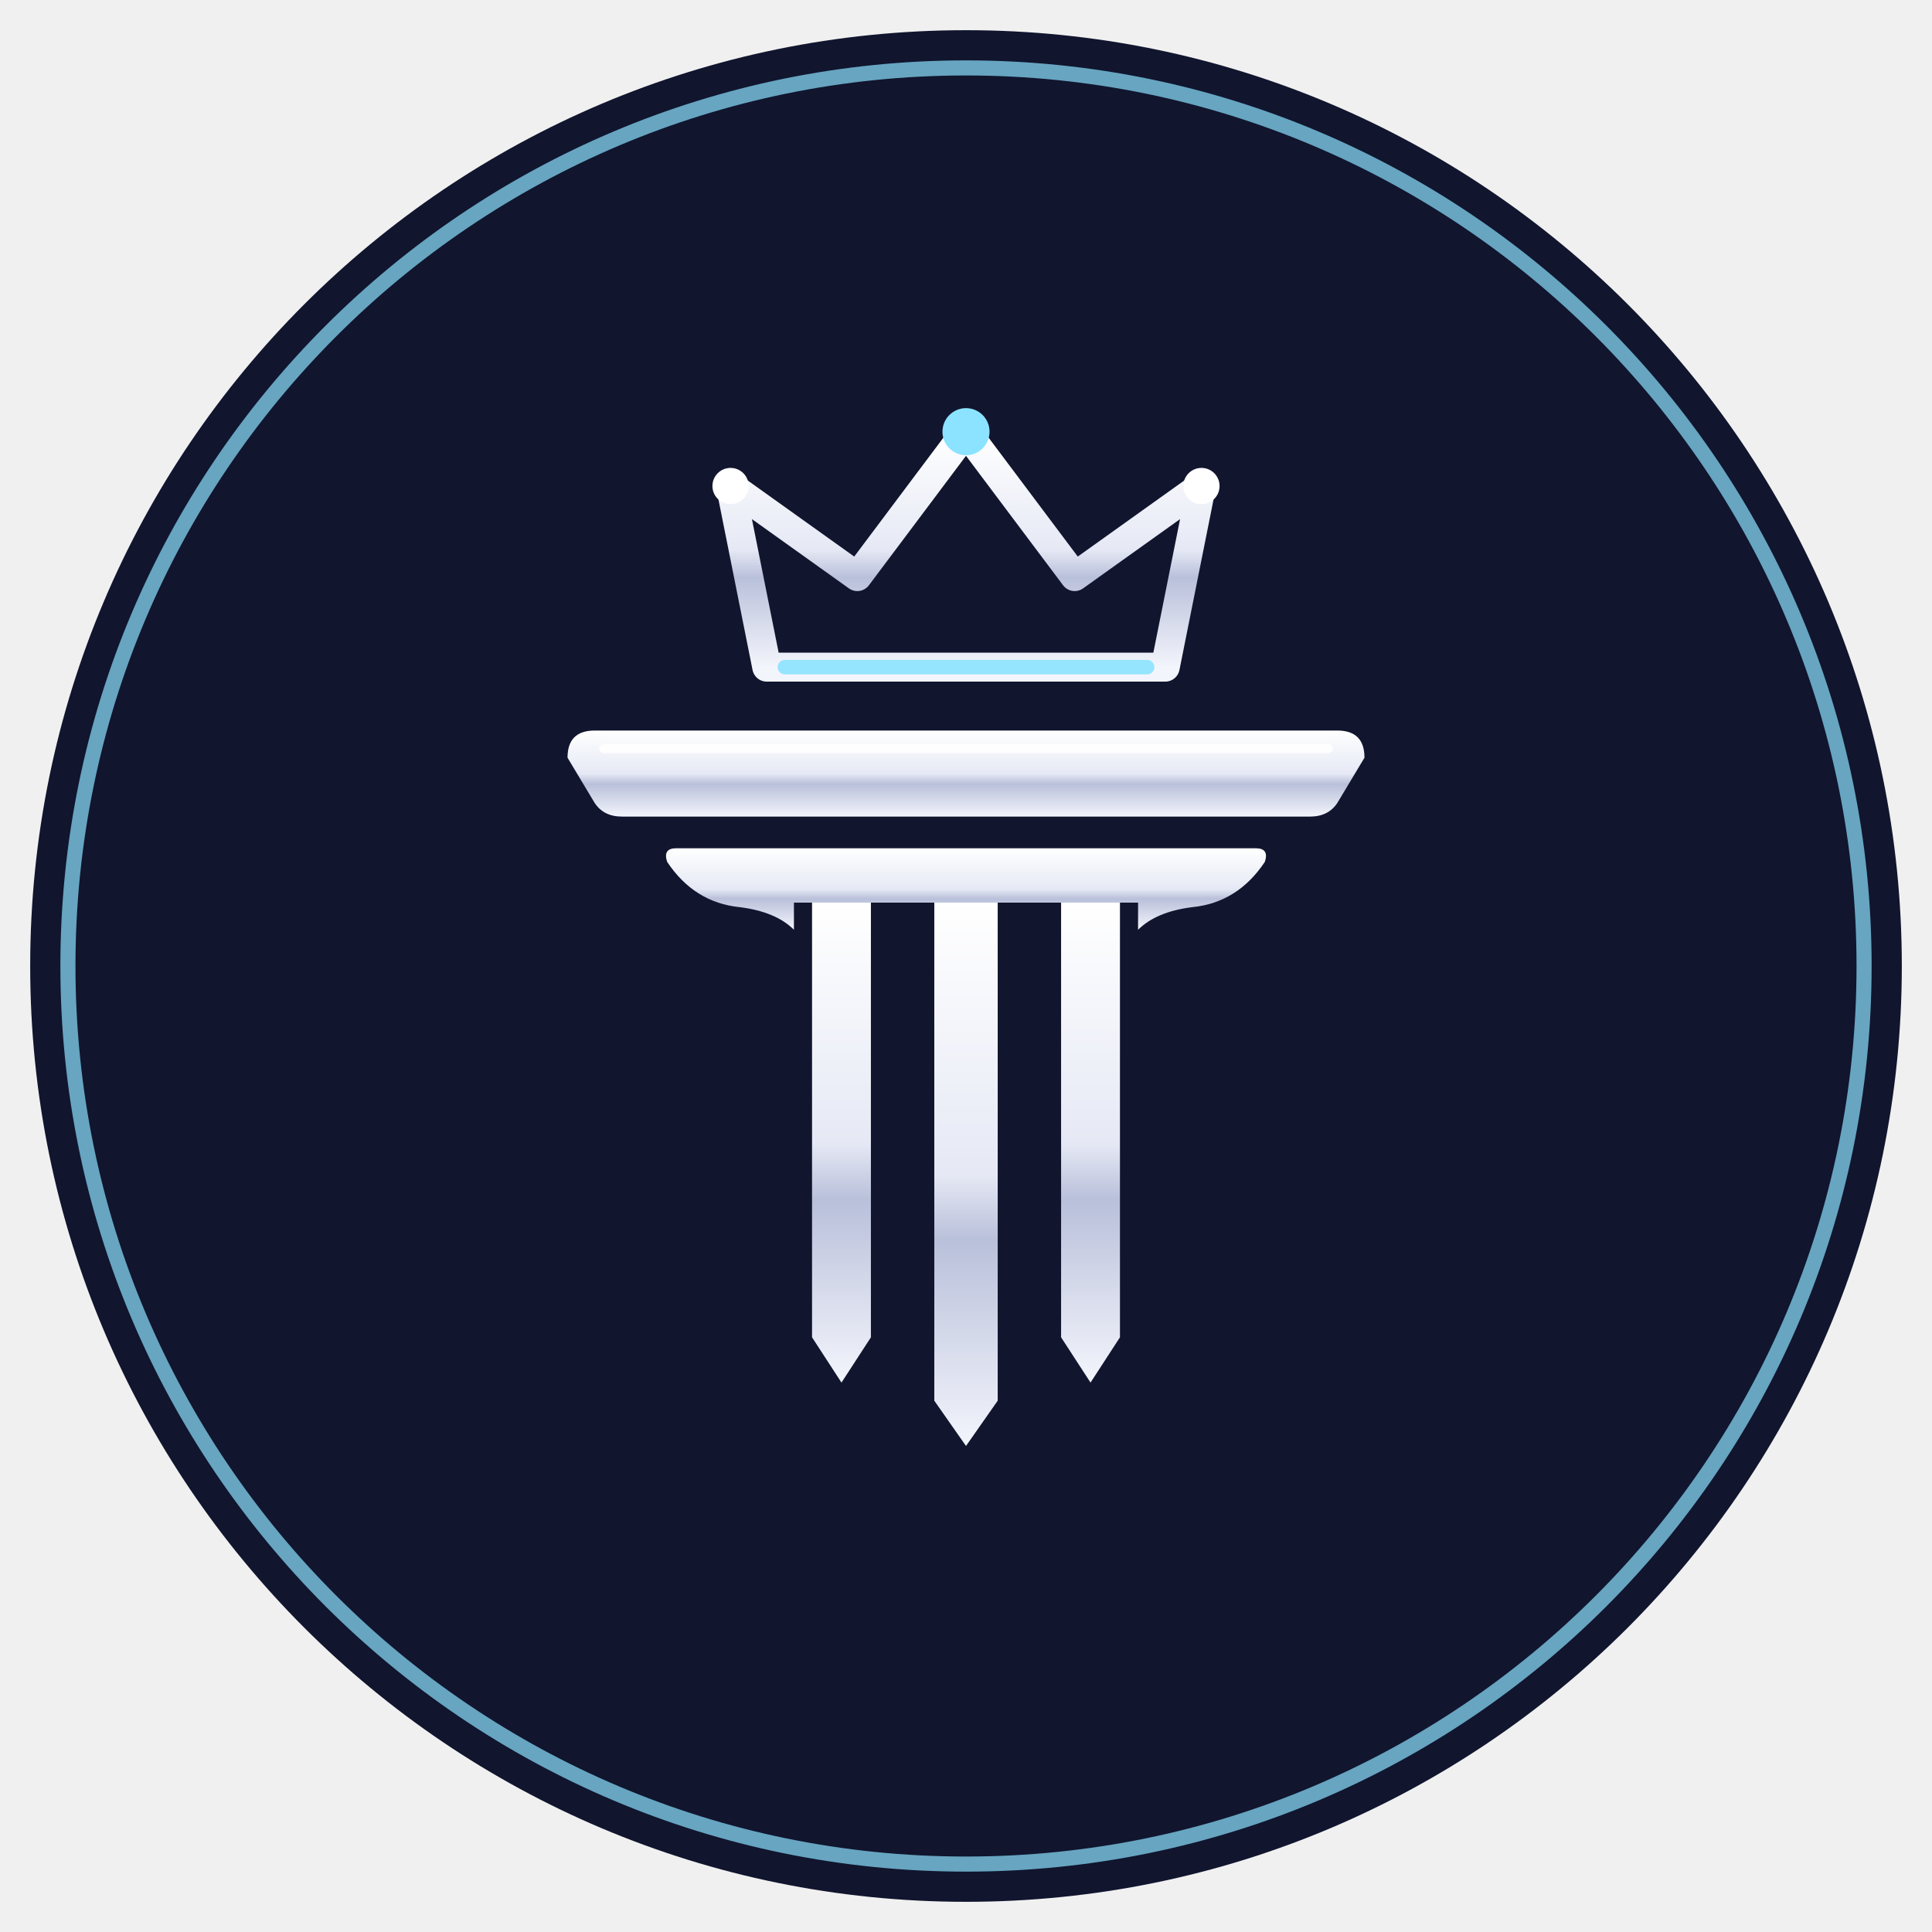
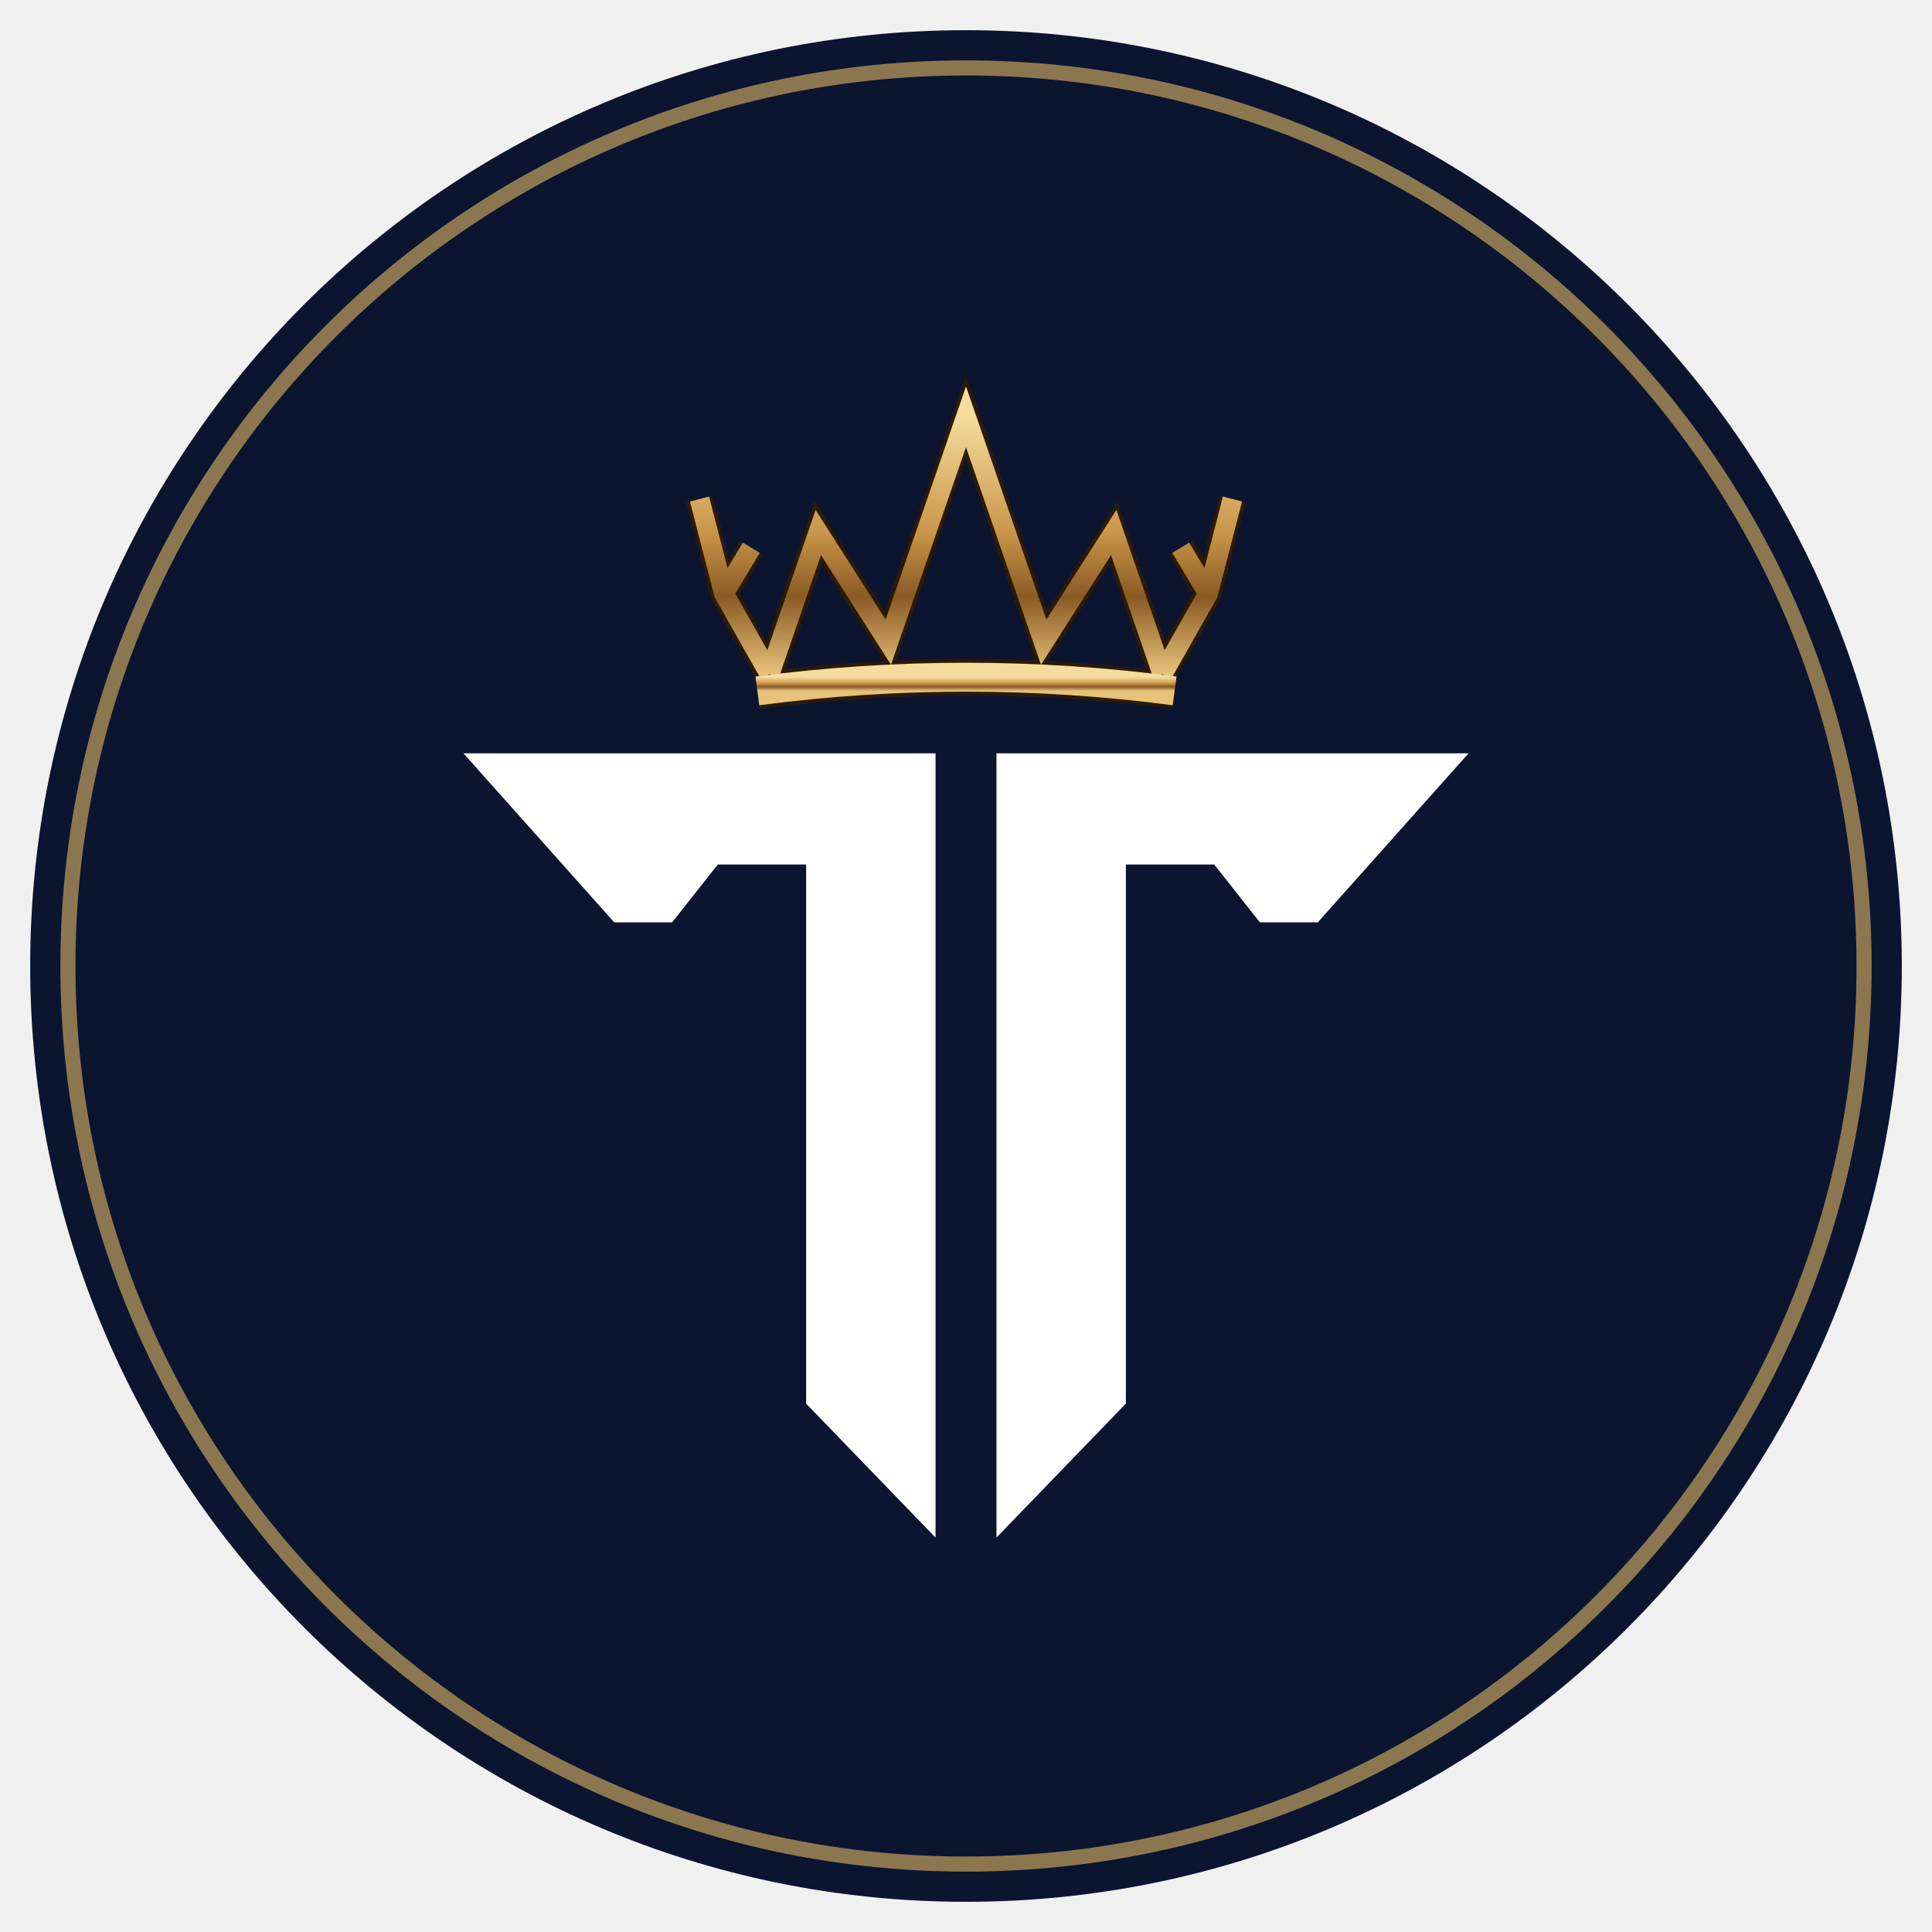
<svg xmlns="http://www.w3.org/2000/svg" viewBox="0 0 256 256" width="256" height="256" role="img" aria-label="Trap Tech Solutions">
  <defs>
-     <linearGradient id="tts" x1="0" y1="0" x2="0" y2="1">
-       <stop offset="0" stop-color="#ffffff" />
-       <stop offset=".5" stop-color="#e6e9f5" />
-       <stop offset=".62" stop-color="#b9c0da" />
-       <stop offset="1" stop-color="#f3f5fc" />
+     <linearGradient id="ttg" x1="0" y1="0" x2="0" y2="1">
+       <stop offset="0" stop-color="#f6dc9c" />
+       <stop offset=".45" stop-color="#c9954a" />
+       <stop offset=".7" stop-color="#8a5a24" />
+       <stop offset="1" stop-color="#e7c27a" />
    </linearGradient>
  </defs>
-   <circle cx="128" cy="128" r="124" fill="#11152e" />
-   <circle cx="128" cy="128" r="119" fill="none" stroke="#8be3ff" stroke-width="2" opacity=".7" />
-   <g transform="translate(68 50) scale(1.2)">
-     <g fill="none" stroke="url(#tts)" stroke-width="3.2" stroke-linejoin="round" stroke-linecap="round">
-       <path d="M28 32 L24 12 L38 22 L50 6 L62 22 L76 12 L72 32 Z" />
+   <circle cx="128" cy="128" r="124" fill="#0b1530" />
+   <circle cx="128" cy="128" r="119" fill="none" stroke="#e2b866" stroke-width="2" opacity=".6" />
+   <g transform="translate(60 52) scale(0.20178) translate(-18 -18)">
+     <g>
+       <g fill="#ffffff">
+         <polygon points="25,255 335,255 335,770 250,682 250,328 192,328 162,366 124,366" />
+         <polygon points="685,255 375,255 375,770 460,682 460,328 518,328 548,366 586,366" />
+       </g>
+       <g fill="none" stroke-linejoin="miter" stroke-miterlimit="8" stroke-linecap="butt">
+         <path d="M180,88 L196,150 L226,203 M196,150 L214,120 M226,203 L258,110 L304,182 L355,34 L406,182 L452,110 L484,203 M514,150 L496,120 M484,203 L514,150 L530,88" stroke="#2a1a08" stroke-width="18" />
+         <path d="M218,214 Q355,196 492,214" stroke="#2a1a08" stroke-width="24" />
+         <path d="M180,88 L196,150 L226,203 M196,150 L214,120 M226,203 L258,110 L304,182 L355,34 L406,182 L452,110 L484,203 M514,150 L496,120 M484,203 L514,150 L530,88" stroke="url(#ttg)" stroke-width="13" />
+         <path d="M218,214 Q355,196 492,214" stroke="url(#ttg)" stroke-width="19" />
+       </g>
    </g>
-     <path d="M30 32 H70" stroke="#8be3ff" stroke-width="1.6" stroke-linecap="round" opacity=".9" />
-     <circle cx="50" cy="6" r="2.6" fill="#8be3ff" />
-     <circle cx="24" cy="12" r="2" fill="#fff" />
-     <circle cx="76" cy="12" r="2" fill="#fff" />
-     <g fill="url(#tts)">
-       <path d="M6 42 Q6 39 9 39 H91 Q94 39 94 42 L91 47 Q90 48.5 88 48.5 H12 Q10 48.5 9 47 Z" />
-       <path d="M18 52 H82 Q83.5 52 83 53.5 Q80 58 75 58.5 Q71 59 69 61 V58 H31 V61 Q29 59 25 58.5 Q20 58 17 53.5 Q16.5 52 18 52 Z" />
-       <path d="M33 58 H39.5 V106 L36.25 111 L33 106 Z" />
-       <path d="M46.5 58 H53.5 V113 L50 118 L46.5 113 Z" />
-       <path d="M60.5 58 H67 V106 L63.75 111 L60.5 106 Z" />
-     </g>
-     <path d="M10 41 H90" stroke="#fff" stroke-width="1" stroke-linecap="round" opacity=".9" />
  </g>
</svg>
